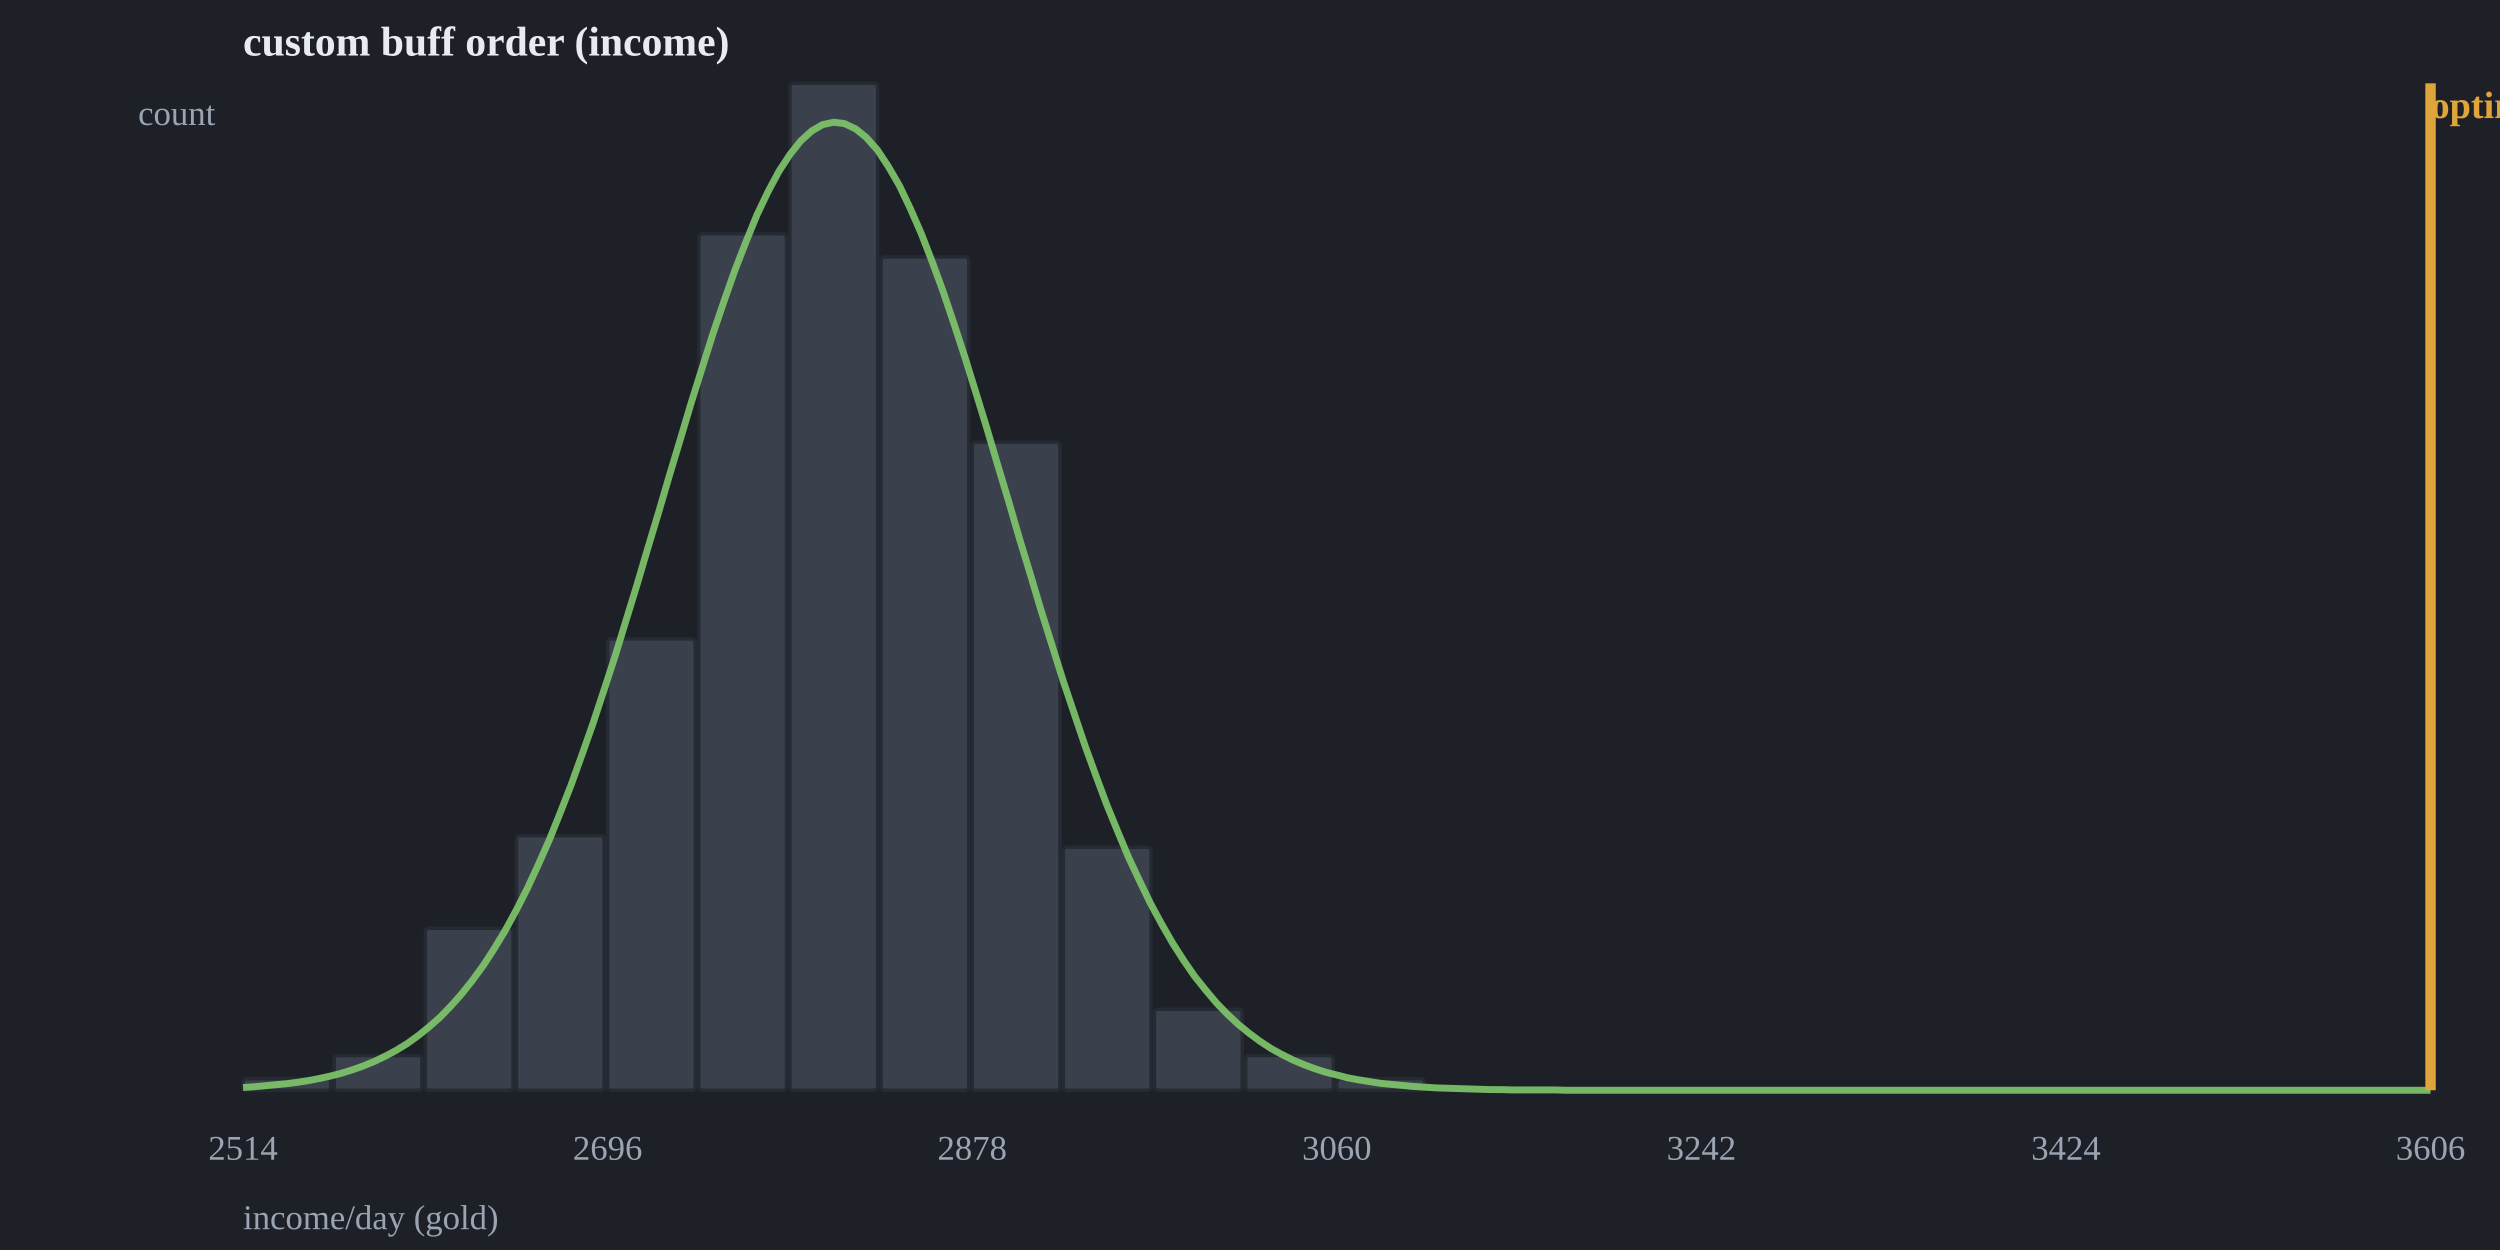
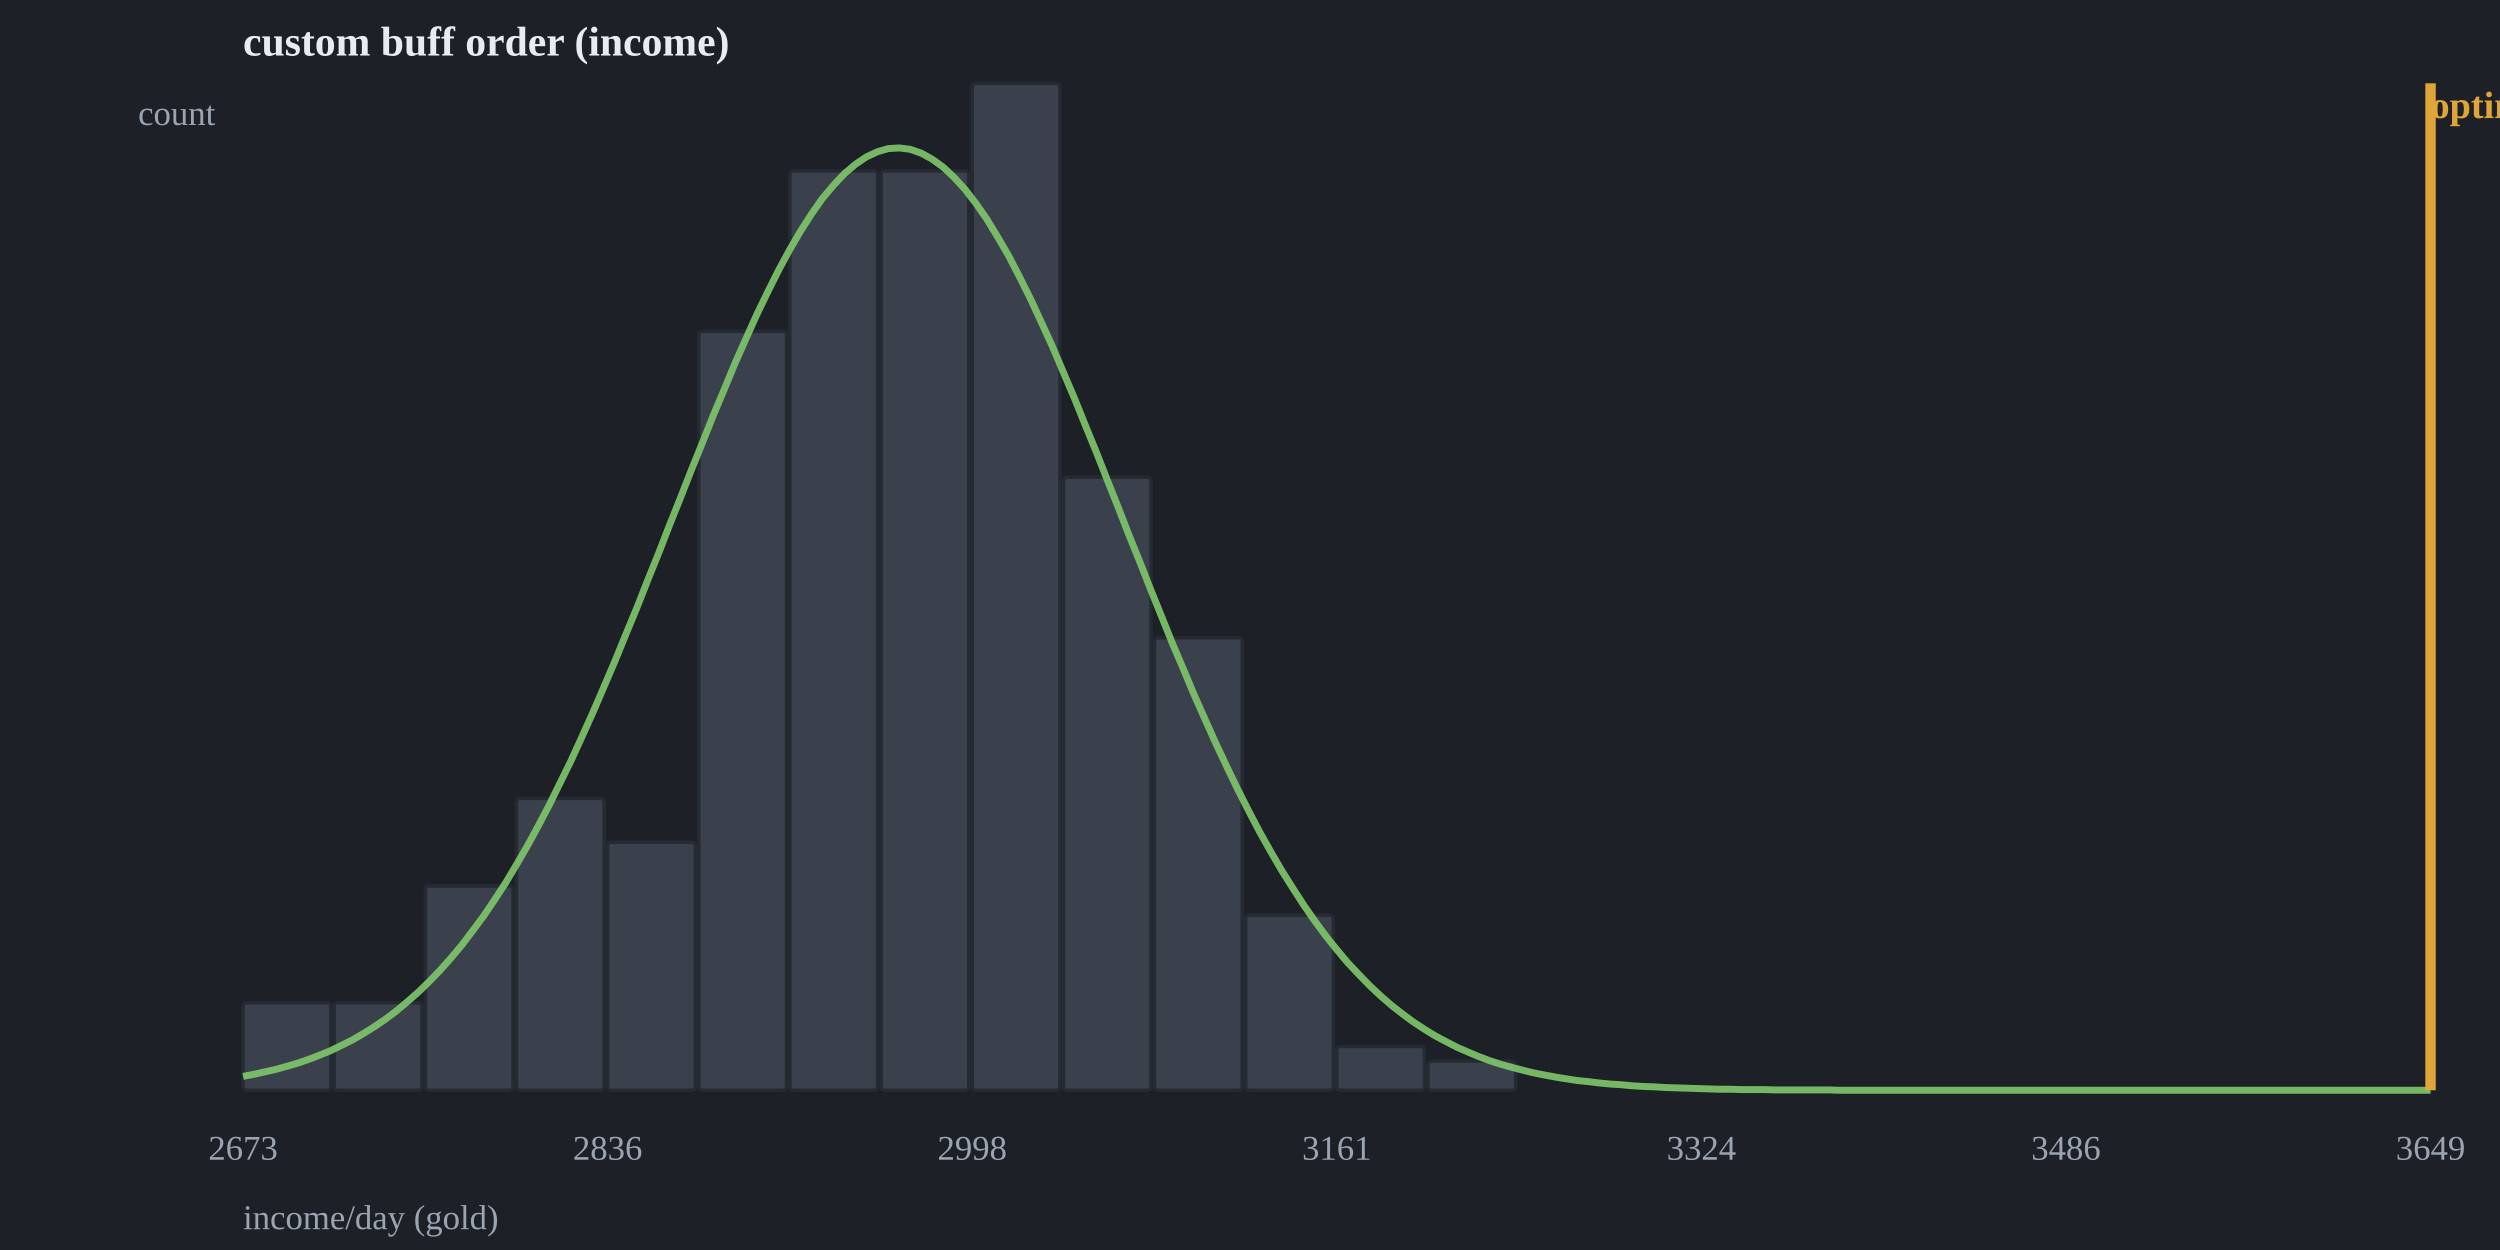
<svg xmlns="http://www.w3.org/2000/svg" viewBox="0 0 720 360" width="100%" role="img" aria-label="custom buff order (income)">
  <rect width="720" height="360" fill="#1d2026" />
  <text x="70" y="16" font-size="12" font-weight="700" fill="#e8ecf2">custom buff order (income)</text>
  <text x="62" y="36" font-size="10" fill="#9aa4b2" text-anchor="end">count</text>
-   <rect x="70" y="310.667" width="25.25" height="3.333" fill="#3a414d" stroke="#252a33" rx="1" />
-   <rect x="96.25" y="304" width="25.25" height="10" fill="#3a414d" stroke="#252a33" rx="1" />
-   <rect x="122.5" y="267.333" width="25.25" height="46.667" fill="#3a414d" stroke="#252a33" rx="1" />
-   <rect x="148.75" y="240.667" width="25.25" height="73.333" fill="#3a414d" stroke="#252a33" rx="1" />
-   <rect x="175" y="184" width="25.25" height="130" fill="#3a414d" stroke="#252a33" rx="1" />
-   <rect x="201.25" y="67.333" width="25.25" height="246.667" fill="#3a414d" stroke="#252a33" rx="1" />
-   <rect x="227.5" y="24" width="25.25" height="290" fill="#3a414d" stroke="#252a33" rx="1" />
-   <rect x="253.75" y="74" width="25.25" height="240" fill="#3a414d" stroke="#252a33" rx="1" />
-   <rect x="280" y="127.333" width="25.25" height="186.667" fill="#3a414d" stroke="#252a33" rx="1" />
-   <rect x="306.25" y="244" width="25.25" height="70" fill="#3a414d" stroke="#252a33" rx="1" />
-   <rect x="332.5" y="290.667" width="25.25" height="23.333" fill="#3a414d" stroke="#252a33" rx="1" />
-   <rect x="358.75" y="304" width="25.25" height="10" fill="#3a414d" stroke="#252a33" rx="1" />
-   <rect x="385" y="310.667" width="25.25" height="3.333" fill="#3a414d" stroke="#252a33" rx="1" />
-   <rect x="411.25" y="314" width="25.25" height="0" fill="#3a414d" stroke="#252a33" rx="1" />
+   <rect x="70" y="288.783" width="25.25" height="25.217" fill="#3a414d" stroke="#252a33" rx="1" />
+   <rect x="96.25" y="288.783" width="25.25" height="25.217" fill="#3a414d" stroke="#252a33" rx="1" />
+   <rect x="122.5" y="255.159" width="25.25" height="58.841" fill="#3a414d" stroke="#252a33" rx="1" />
+   <rect x="148.75" y="229.942" width="25.25" height="84.058" fill="#3a414d" stroke="#252a33" rx="1" />
+   <rect x="175" y="242.551" width="25.25" height="71.449" fill="#3a414d" stroke="#252a33" rx="1" />
+   <rect x="201.25" y="95.449" width="25.25" height="218.551" fill="#3a414d" stroke="#252a33" rx="1" />
+   <rect x="227.5" y="49.217" width="25.25" height="264.783" fill="#3a414d" stroke="#252a33" rx="1" />
+   <rect x="253.75" y="49.217" width="25.25" height="264.783" fill="#3a414d" stroke="#252a33" rx="1" />
+   <rect x="280" y="24" width="25.25" height="290" fill="#3a414d" stroke="#252a33" rx="1" />
+   <rect x="306.25" y="137.478" width="25.25" height="176.522" fill="#3a414d" stroke="#252a33" rx="1" />
+   <rect x="332.5" y="183.71" width="25.25" height="130.29" fill="#3a414d" stroke="#252a33" rx="1" />
+   <rect x="358.75" y="263.565" width="25.25" height="50.435" fill="#3a414d" stroke="#252a33" rx="1" />
+   <rect x="385" y="301.391" width="25.25" height="12.609" fill="#3a414d" stroke="#252a33" rx="1" />
+   <rect x="411.25" y="305.594" width="25.25" height="8.406" fill="#3a414d" stroke="#252a33" rx="1" />
  <rect x="437.5" y="314" width="25.25" height="0" fill="#3a414d" stroke="#252a33" rx="1" />
  <rect x="463.75" y="314" width="25.25" height="0" fill="#3a414d" stroke="#252a33" rx="1" />
  <rect x="490" y="314" width="25.25" height="0" fill="#3a414d" stroke="#252a33" rx="1" />
  <rect x="516.25" y="314" width="25.25" height="0" fill="#3a414d" stroke="#252a33" rx="1" />
  <rect x="542.5" y="314" width="25.25" height="0" fill="#3a414d" stroke="#252a33" rx="1" />
  <rect x="568.75" y="314" width="25.25" height="0" fill="#3a414d" stroke="#252a33" rx="1" />
  <rect x="595" y="314" width="25.25" height="0" fill="#3a414d" stroke="#252a33" rx="1" />
  <rect x="621.25" y="314" width="25.25" height="0" fill="#3a414d" stroke="#252a33" rx="1" />
  <rect x="647.5" y="314" width="25.25" height="0" fill="#3a414d" stroke="#252a33" rx="1" />
  <rect x="673.75" y="314" width="25.25" height="0" fill="#3a414d" stroke="#252a33" rx="1" />
-   <path d="M70.0 313.2L73.1 313.0L76.3 312.7L79.4 312.4L82.6 312.1L85.7 311.7L88.9 311.2L92.0 310.6L95.2 309.9L98.3 309.1L101.5 308.1L104.6 307.0L107.8 305.7L110.9 304.2L114.1 302.5L117.2 300.6L120.4 298.3L123.5 295.8L126.7 293.0L129.8 289.8L133.0 286.2L136.1 282.3L139.3 277.9L142.4 273.1L145.6 267.8L148.7 262.1L151.9 255.8L155.0 249.1L158.2 241.9L161.3 234.2L164.5 226.0L167.6 217.4L170.8 208.3L173.9 198.9L177.1 189.1L180.2 179.0L183.4 168.6L186.5 158.1L189.7 147.5L192.8 136.9L196.0 126.3L199.1 115.9L202.3 105.7L205.4 95.9L208.6 86.5L211.7 77.7L214.9 69.5L218.0 61.9L221.2 55.2L224.3 49.4L227.5 44.5L230.6 40.6L233.8 37.7L236.9 35.9L240.1 35.2L243.2 35.6L246.4 37.1L249.5 39.6L252.7 43.2L255.8 47.9L259.0 53.4L262.1 59.9L265.3 67.2L268.4 75.2L271.6 83.9L274.7 93.1L277.9 102.9L281.0 112.9L284.2 123.3L287.3 133.8L290.5 144.4L293.6 155.1L296.8 165.6L299.9 176.0L303.1 186.2L306.2 196.1L309.4 205.6L312.5 214.8L315.7 223.6L318.8 231.9L322.0 239.7L325.1 247.1L328.3 253.9L331.4 260.3L334.6 266.2L337.7 271.6L340.9 276.6L344.0 281.1L347.2 285.1L350.3 288.8L353.5 292.1L356.6 295.0L359.8 297.6L362.9 299.9L366.1 302.0L369.2 303.7L372.4 305.3L375.5 306.6L378.7 307.8L381.8 308.8L385.0 309.6L388.1 310.4L391.3 311.0L394.4 311.5L397.6 312.0L400.7 312.3L403.9 312.6L407.0 312.9L410.2 313.1L413.3 313.3L416.5 313.4L419.6 313.5L422.8 313.6L425.9 313.7L429.1 313.8L432.2 313.8L435.4 313.9L438.5 313.9L441.7 313.9L444.8 313.9L448.0 313.9L451.1 314.0L454.3 314.0L457.4 314.0L460.6 314.0L463.7 314.0L466.9 314.0L470.0 314.0L473.2 314.0L476.3 314.0L479.5 314.0L482.6 314.0L485.8 314.0L488.9 314.0L492.1 314.0L495.2 314.0L498.4 314.0L501.5 314.0L504.7 314.0L507.8 314.0L511.0 314.0L514.1 314.0L517.3 314.0L520.4 314.0L523.6 314.0L526.7 314.0L529.9 314.0L533.0 314.0L536.2 314.0L539.3 314.0L542.5 314.0L545.6 314.0L548.8 314.0L551.9 314.0L555.1 314.0L558.2 314.0L561.4 314.0L564.5 314.0L567.7 314.0L570.8 314.0L574.0 314.0L577.1 314.0L580.3 314.0L583.4 314.0L586.6 314.0L589.7 314.0L592.9 314.0L596.0 314.0L599.2 314.0L602.3 314.0L605.5 314.0L608.6 314.0L611.8 314.0L614.9 314.0L618.1 314.0L621.2 314.0L624.4 314.0L627.5 314.0L630.7 314.0L633.8 314.0L637.0 314.0L640.1 314.0L643.3 314.0L646.4 314.0L649.6 314.0L652.7 314.0L655.9 314.0L659.0 314.0L662.2 314.0L665.3 314.0L668.5 314.0L671.6 314.0L674.8 314.0L677.9 314.0L681.1 314.0L684.2 314.0L687.4 314.0L690.5 314.0L693.7 314.0L696.8 314.0L700.0 314.0" fill="none" stroke="#7ec86a" stroke-width="2" opacity="0.9" />
+   <path d="M70.0 310.0L73.1 309.4L76.3 308.7L79.4 308.0L82.6 307.1L85.7 306.2L88.9 305.1L92.0 303.9L95.2 302.6L98.3 301.1L101.5 299.5L104.6 297.7L107.8 295.7L110.9 293.6L114.1 291.2L117.2 288.6L120.4 285.8L123.5 282.8L126.7 279.5L129.8 276.0L133.0 272.2L136.1 268.1L139.3 263.8L142.4 259.2L145.6 254.3L148.7 249.1L151.9 243.6L155.0 237.9L158.2 231.8L161.3 225.5L164.5 219.0L167.6 212.2L170.8 205.1L173.9 197.9L177.1 190.4L180.2 182.8L183.4 175.1L186.5 167.2L189.7 159.3L192.8 151.3L196.0 143.3L199.1 135.4L202.3 127.5L205.4 119.7L208.6 112.1L211.7 104.6L214.9 97.4L218.0 90.5L221.2 83.9L224.3 77.7L227.5 71.8L230.6 66.5L233.8 61.5L236.9 57.1L240.1 53.3L243.2 50.0L246.4 47.3L249.5 45.2L252.7 43.7L255.8 42.8L259.0 42.6L262.1 43.0L265.3 44.1L268.4 45.8L271.6 48.1L274.7 51.0L277.9 54.5L281.0 58.5L284.2 63.1L287.3 68.2L290.5 73.7L293.6 79.7L296.8 86.1L299.9 92.8L303.1 99.8L306.2 107.1L309.4 114.6L312.5 122.3L315.7 130.1L318.8 138.0L322.0 146.0L325.1 154.0L328.3 161.9L331.4 169.8L334.6 177.7L337.7 185.4L340.9 192.9L344.0 200.3L347.2 207.5L350.3 214.4L353.5 221.2L356.6 227.6L359.8 233.9L362.9 239.8L366.1 245.5L369.2 250.8L372.4 255.9L375.5 260.7L378.7 265.3L381.8 269.5L385.0 273.5L388.1 277.2L391.3 280.6L394.4 283.8L397.6 286.8L400.7 289.5L403.9 292.0L407.0 294.3L410.2 296.4L413.3 298.3L416.5 300.0L419.6 301.6L422.8 303.0L425.9 304.3L429.1 305.5L432.2 306.5L435.4 307.4L438.5 308.2L441.7 309.0L444.8 309.6L448.0 310.2L451.1 310.7L454.3 311.2L457.4 311.5L460.6 311.9L463.7 312.2L466.9 312.4L470.0 312.7L473.2 312.9L476.3 313.0L479.5 313.2L482.6 313.3L485.8 313.4L488.9 313.5L492.1 313.6L495.2 313.7L498.4 313.7L501.5 313.8L504.7 313.8L507.8 313.8L511.0 313.9L514.1 313.9L517.3 313.9L520.4 313.9L523.6 313.9L526.7 313.9L529.9 314.0L533.0 314.0L536.2 314.0L539.3 314.0L542.5 314.0L545.6 314.0L548.8 314.0L551.9 314.0L555.1 314.0L558.2 314.0L561.4 314.0L564.5 314.0L567.7 314.0L570.8 314.0L574.0 314.0L577.1 314.0L580.3 314.0L583.4 314.0L586.6 314.0L589.7 314.0L592.9 314.0L596.0 314.0L599.2 314.0L602.3 314.0L605.5 314.0L608.6 314.0L611.8 314.0L614.9 314.0L618.1 314.0L621.2 314.0L624.4 314.0L627.5 314.0L630.7 314.0L633.8 314.0L637.0 314.0L640.1 314.0L643.3 314.0L646.4 314.0L649.6 314.0L652.7 314.0L655.9 314.0L659.0 314.0L662.2 314.0L665.3 314.0L668.5 314.0L671.6 314.0L674.8 314.0L677.9 314.0L681.1 314.0L684.2 314.0L687.4 314.0L690.5 314.0L693.7 314.0L696.8 314.0L700.0 314.0" fill="none" stroke="#7ec86a" stroke-width="2" opacity="0.9" />
  <line x1="700" y1="24" x2="700" y2="314" stroke="#e0a53a" stroke-width="3" />
-   <text x="700" y="34" font-size="11" fill="#e0a53a" font-weight="700">optimizer 3606</text>
-   <text x="70" y="334" text-anchor="middle" font-size="10" fill="#9aa4b2">2514</text>
-   <text x="175" y="334" text-anchor="middle" font-size="10" fill="#9aa4b2">2696</text>
-   <text x="280" y="334" text-anchor="middle" font-size="10" fill="#9aa4b2">2878</text>
-   <text x="385" y="334" text-anchor="middle" font-size="10" fill="#9aa4b2">3060</text>
-   <text x="490" y="334" text-anchor="middle" font-size="10" fill="#9aa4b2">3242</text>
-   <text x="595" y="334" text-anchor="middle" font-size="10" fill="#9aa4b2">3424</text>
-   <text x="700" y="334" text-anchor="middle" font-size="10" fill="#9aa4b2">3606</text>
+   <text x="700" y="34" font-size="11" fill="#e0a53a" font-weight="700">optimizer 3649</text>
+   <text x="70" y="334" text-anchor="middle" font-size="10" fill="#9aa4b2">2673</text>
+   <text x="175" y="334" text-anchor="middle" font-size="10" fill="#9aa4b2">2836</text>
+   <text x="280" y="334" text-anchor="middle" font-size="10" fill="#9aa4b2">2998</text>
+   <text x="385" y="334" text-anchor="middle" font-size="10" fill="#9aa4b2">3161</text>
+   <text x="490" y="334" text-anchor="middle" font-size="10" fill="#9aa4b2">3324</text>
+   <text x="595" y="334" text-anchor="middle" font-size="10" fill="#9aa4b2">3486</text>
+   <text x="700" y="334" text-anchor="middle" font-size="10" fill="#9aa4b2">3649</text>
  <text x="70" y="354" font-size="10" fill="#9aa4b2">income/day (gold)</text>
</svg>
